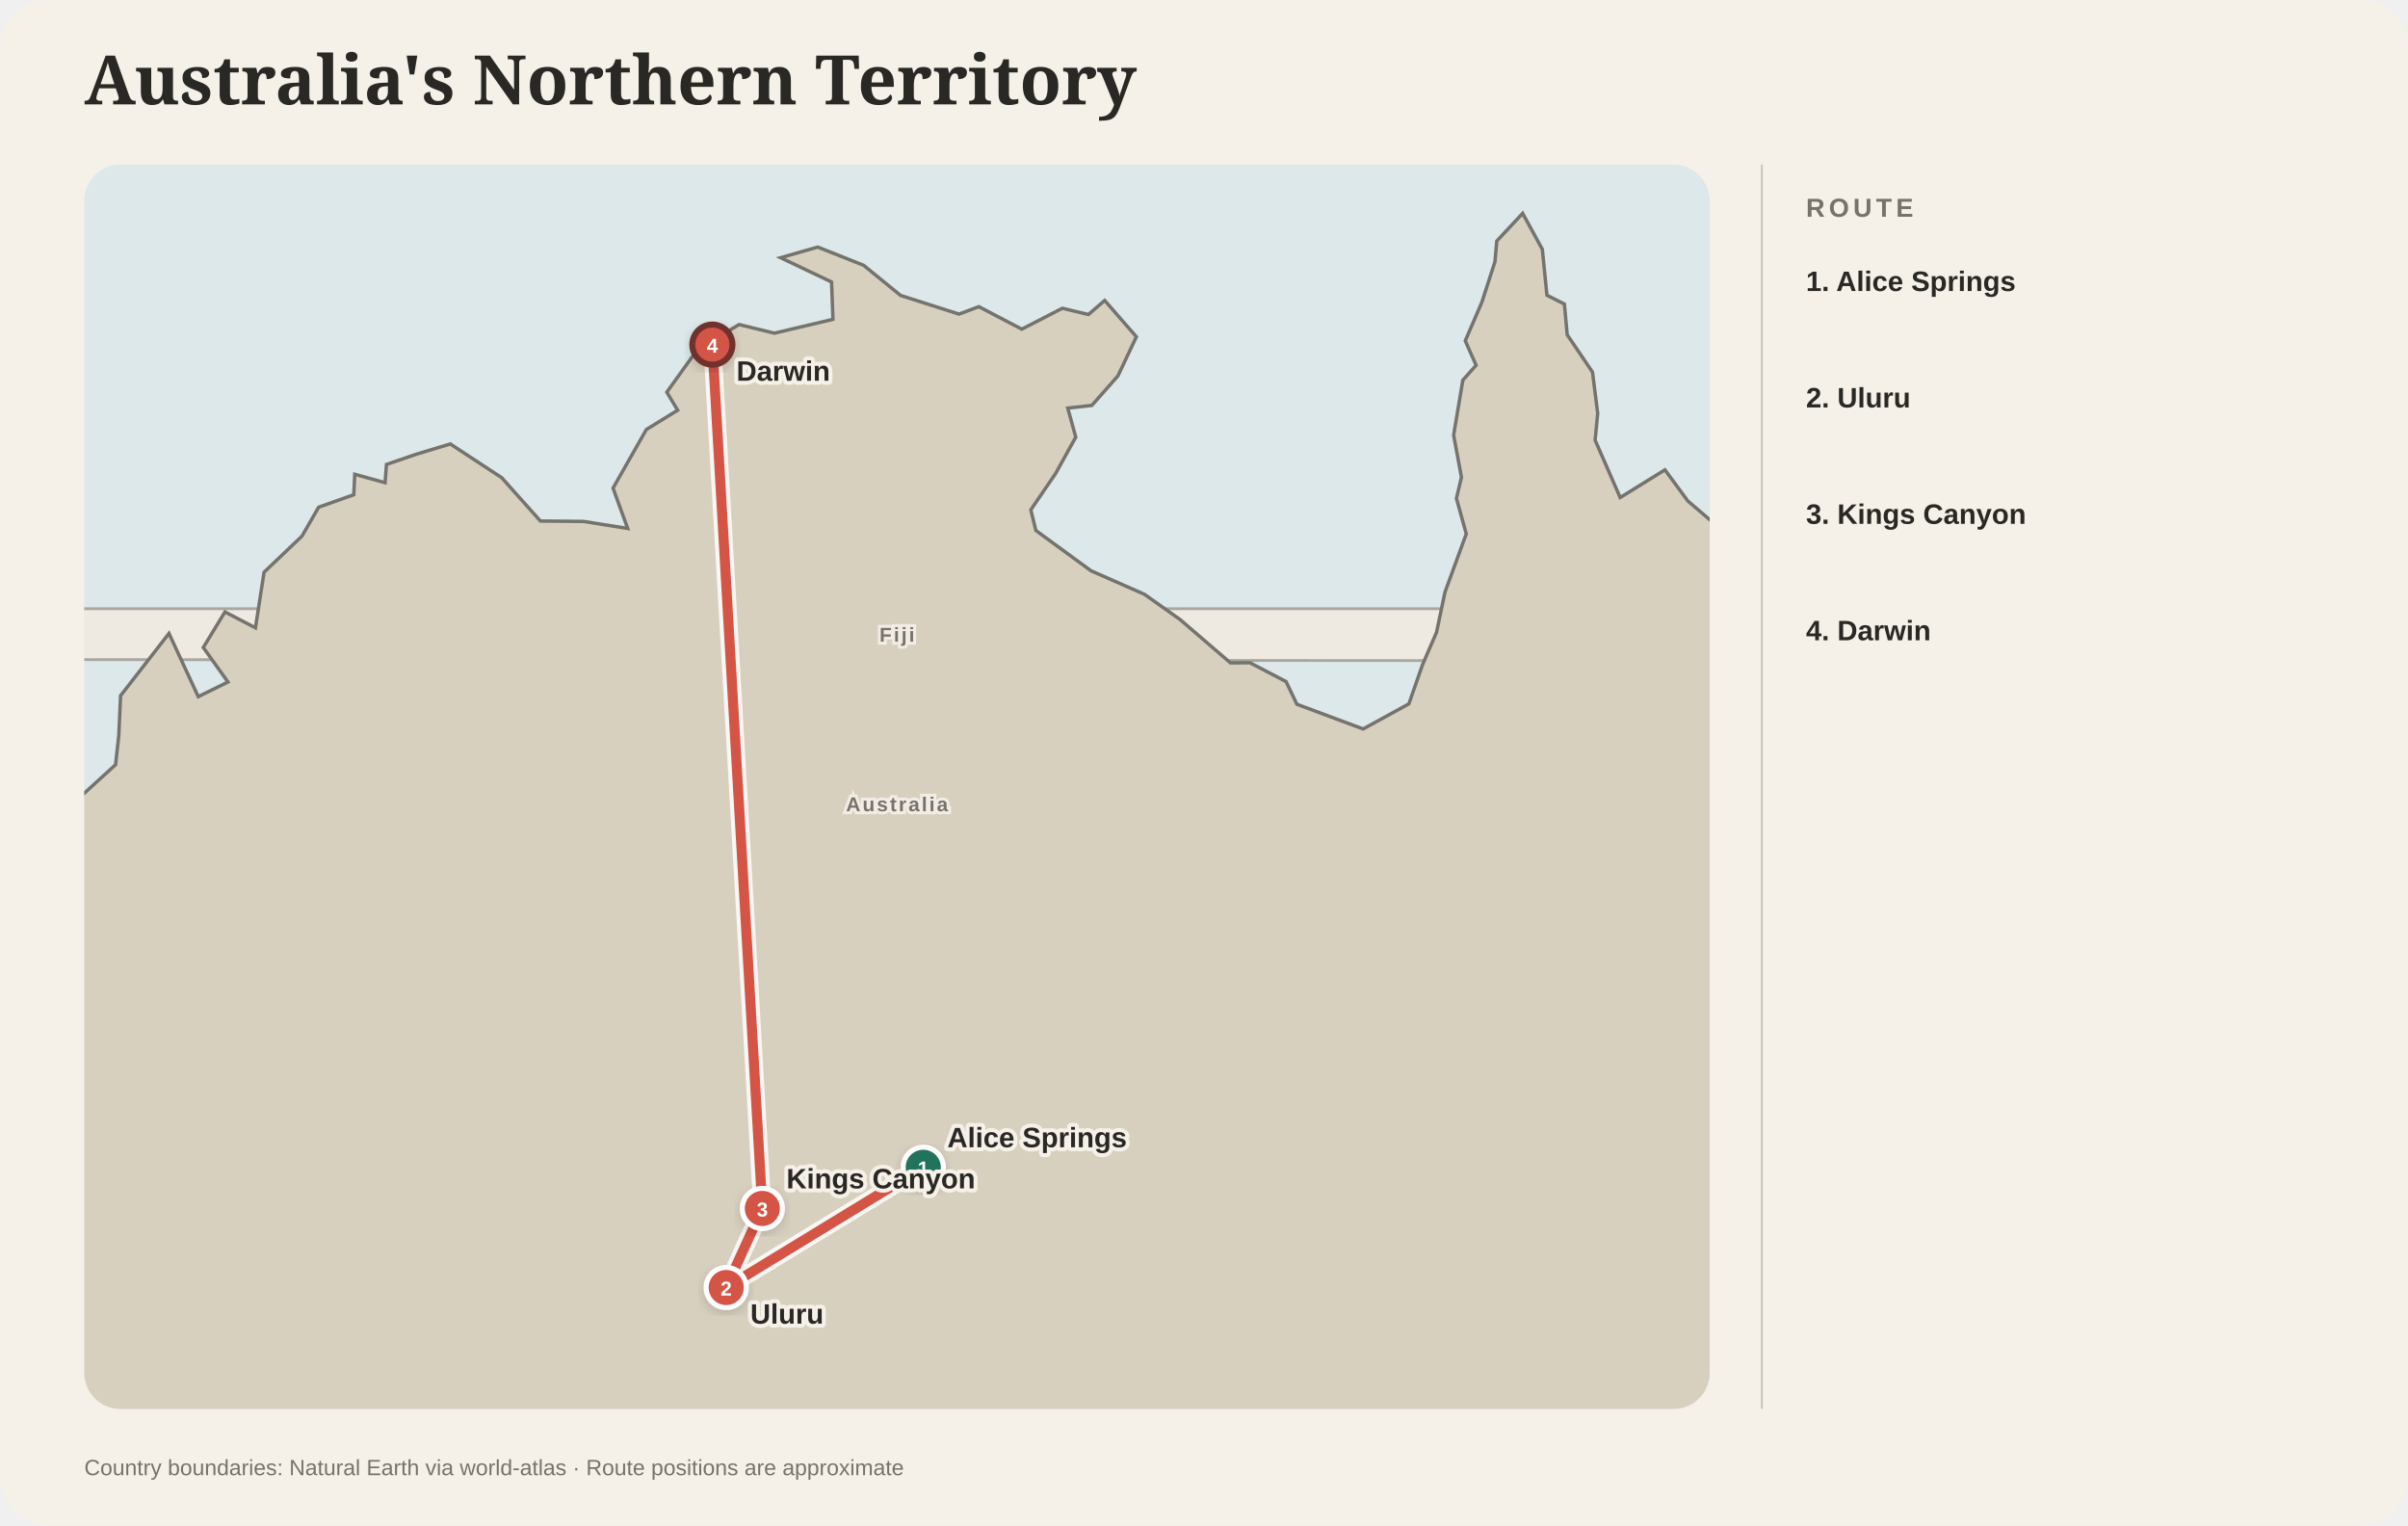
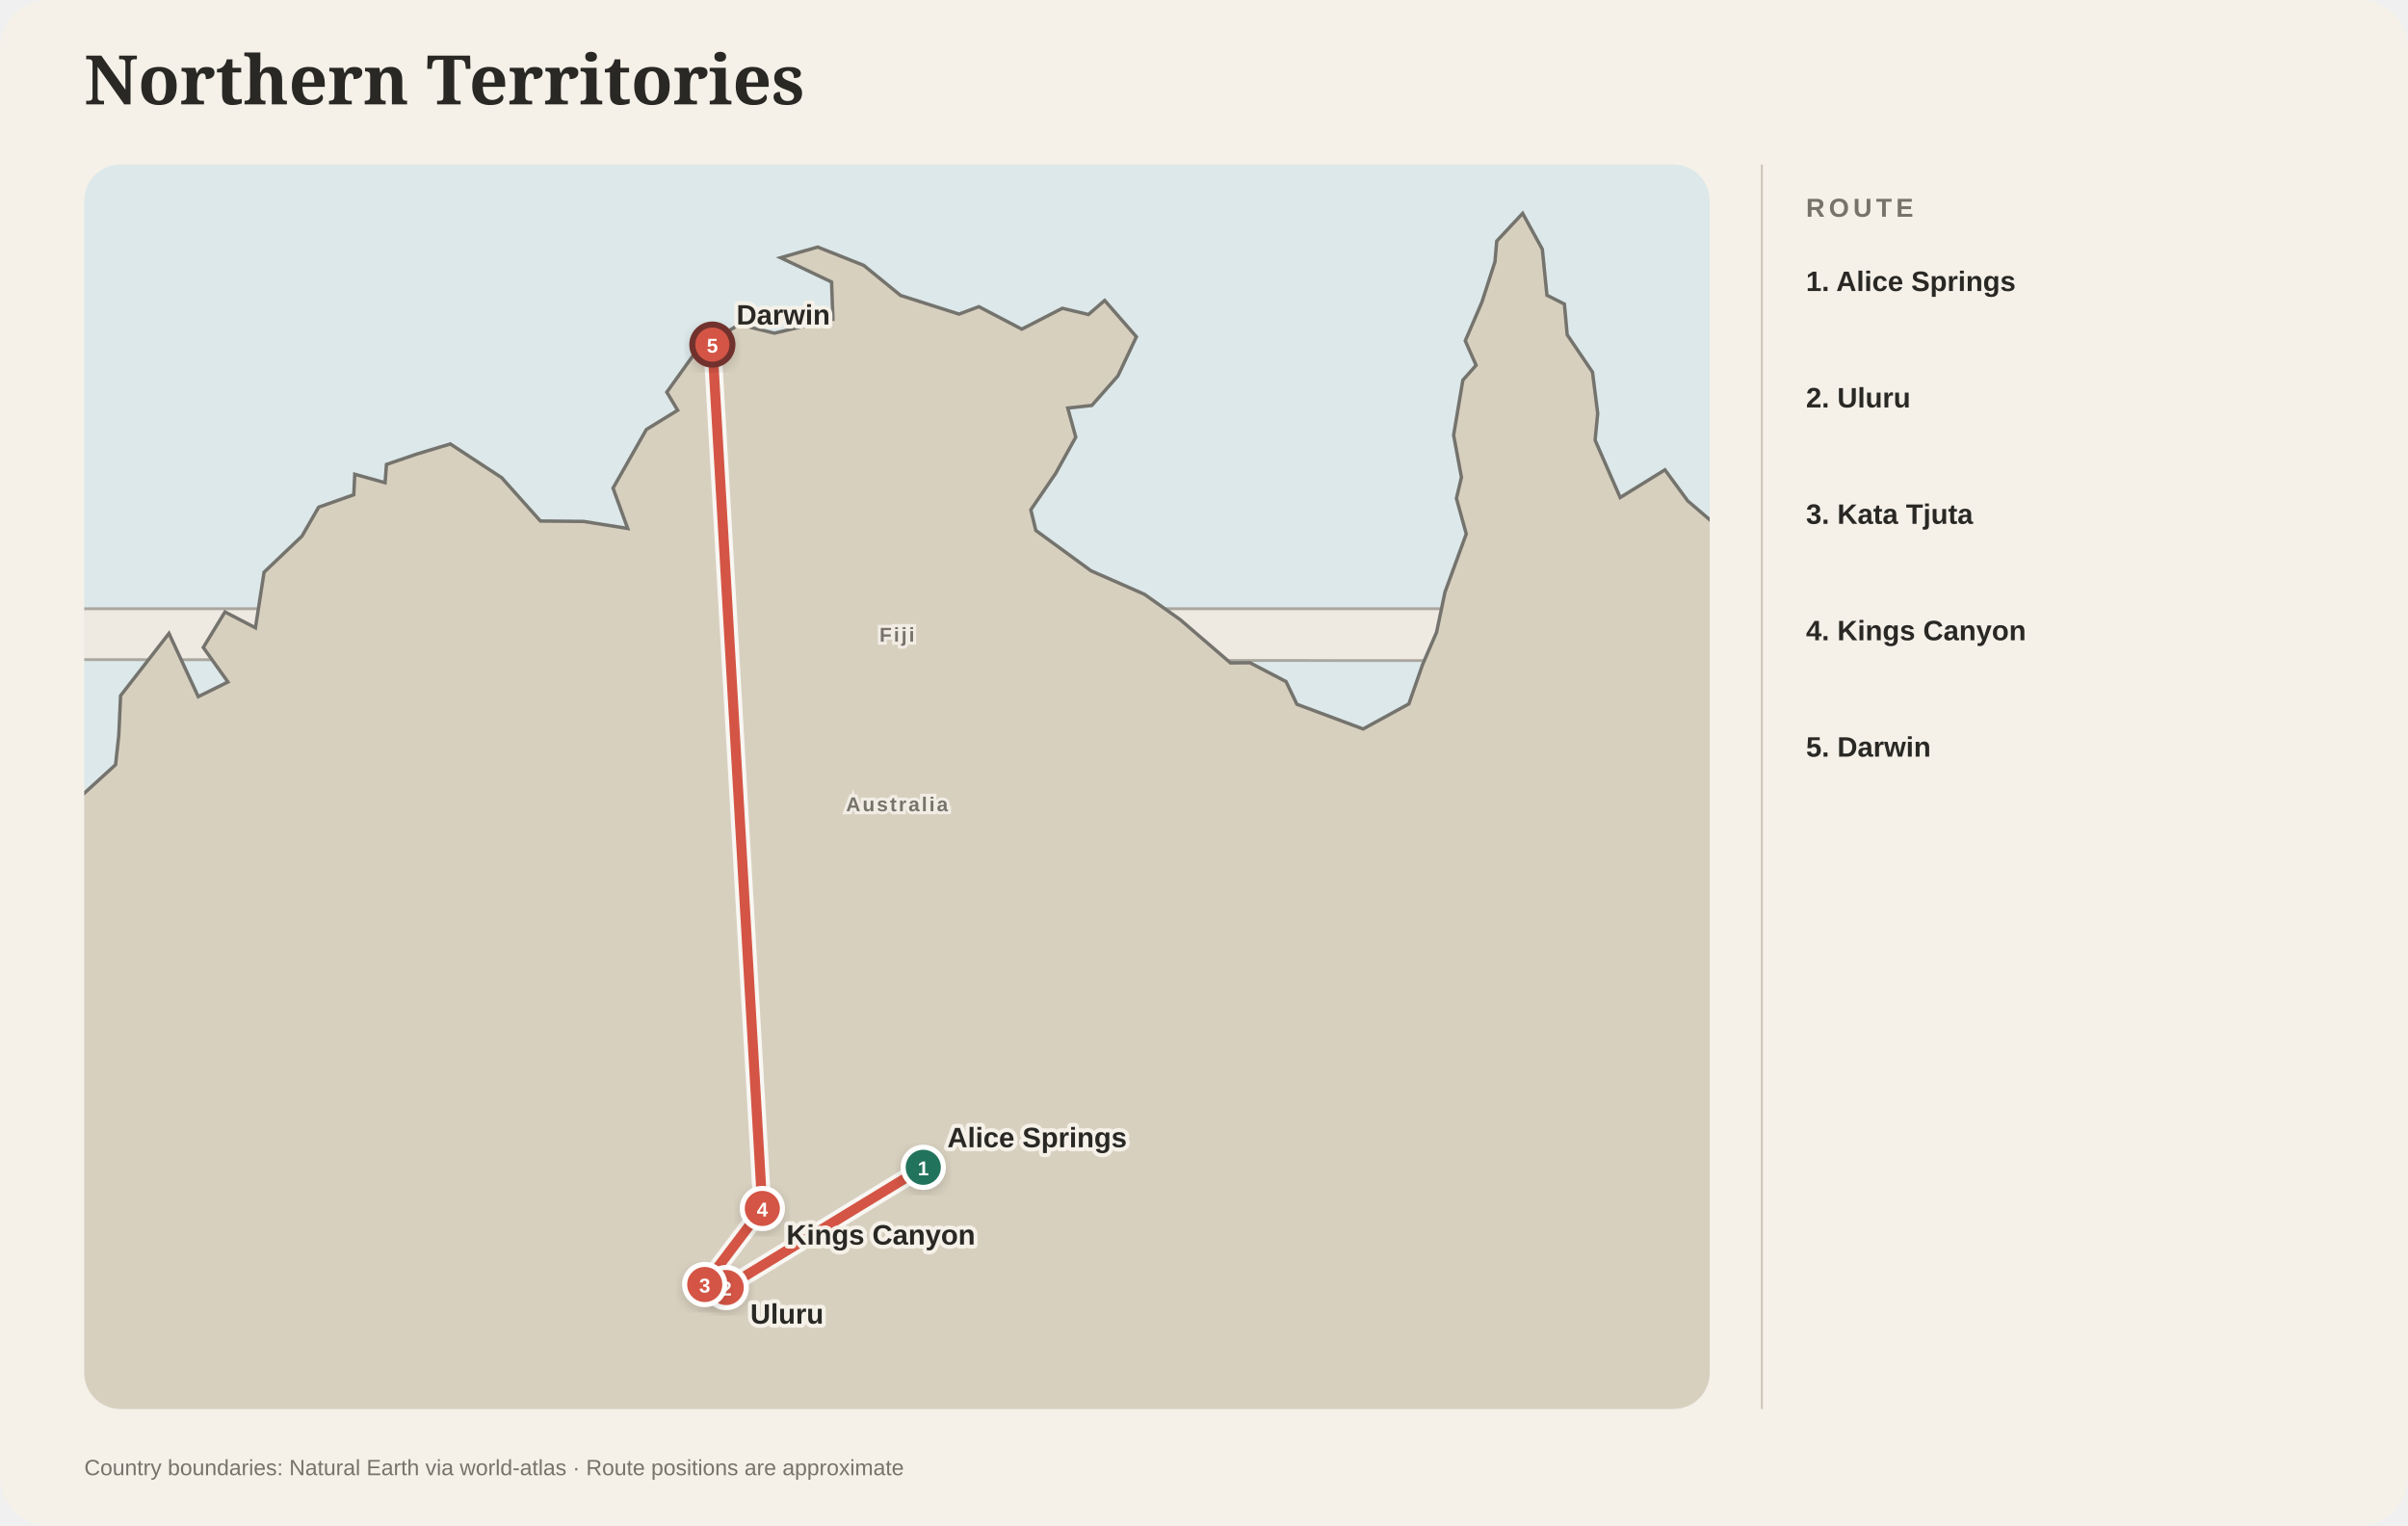
<svg xmlns="http://www.w3.org/2000/svg" viewBox="0 0 1200 760" role="img" aria-labelledby="title desc">
  <defs>
    <filter id="shadow" x="-20%" y="-20%" width="140%" height="140%">
      <feDropShadow dx="0" dy="2" stdDeviation="3" flood-opacity="0.16" />
    </filter>
    <clipPath id="map-clip">
      <rect x="42" y="82" width="810" height="620" rx="18" />
    </clipPath>
  </defs>
  <style>
    .background{fill:#f5f1e9}.map-frame{fill:#dce8ea}.country{stroke:#8b8a82;stroke-width:1.4;vector-effect:non-scaling-stroke}.context-country{fill:#eeeae1;stroke:#aaa79f}.route-country{fill:#d8d0bf;stroke:#74736d;stroke-width:1.7}.country-label{font:700 10px Arial,sans-serif;fill:#77736b;letter-spacing:1px;text-anchor:middle;paint-order:stroke;stroke:#f1ede5;stroke-width:3px}.route-halo{fill:none;stroke:#fff;stroke-width:9;stroke-linecap:round;stroke-linejoin:round;opacity:.82}.route{fill:none;stroke:#d45545;stroke-width:5;stroke-linecap:round;stroke-linejoin:round}.stop circle{fill:#d45545;stroke:#fff;stroke-width:2.5;filter:url(#shadow);transition:stroke-width .15s ease}.stop.start circle{fill:#24735c}.stop.end circle{stroke:#71312d;stroke-width:3}.stop text{font:700 10px Arial,sans-serif;fill:#fff;text-anchor:middle}.place-label{font:600 14px Arial,sans-serif;fill:#292824;paint-order:stroke;stroke:#f5f1e9;stroke-width:4;stroke-linejoin:round}.title{font:700 34px Georgia,serif;fill:#292824}.route-title{font:700 13px Arial,sans-serif;fill:#77736b;letter-spacing:2px}.summary-number{font:700 13px Arial,sans-serif;fill:#d45545}.summary-text{font:600 14px Arial,sans-serif;fill:#292824}.attribution{font:11px Arial,sans-serif;fill:#77736b}.divider{stroke:#cbc5b9;stroke-width:1}.stop-link{cursor:pointer;outline:none}.summary-text,.place-label{transition:fill .15s ease}.summary-stop:hover .summary-text,.summary-stop:focus-visible .summary-text,.summary-stop.is-linked-hover .summary-text,.place-label:hover,.place-label:focus-visible,.place-label.is-linked-hover{fill:#a83d35;text-decoration:underline}.stop:hover circle,.stop:focus-visible circle,.stop.is-linked-hover circle{stroke:#292824;stroke-width:4}.lightbox-map .divider,.lightbox-map .route-title,.lightbox-map .summary-stop{display:none}
  </style>
  <rect class="background" width="1200" height="760" rx="24" />
-   <text class="title" x="42" y="52">Australia's Northern Territory</text>
+   <text class="title" x="42" y="52">Northern Territories</text>
  <rect class="map-frame" x="42" y="82" width="810" height="620" rx="18" />
  <g clip-path="url(#map-clip)">
    <path class="country context-country" d="M1990.4,355.7 L1999.0,349.7 L2010.9,360.2 L2005.2,379.3 L1983.8,384.3 L1964.7,379.7 L1961.4,363.7 L1974.7,351.2 L1990.4,355.7 Z M-10395.7,303.3 L-10388.6,301.6 L-10392.8,319.1 L-10395.7,321.1 L2033.2,330.1 L2011.2,337.7 L2006.7,324.1 L2024.0,316.7 L2035.0,314.6 L2055.2,303.3 L-10395.7,303.3 Z" />
    <path class="country route-country" d="M937.8,1205.6 L958.4,1208.0 L960.9,1251.4 L949.1,1263.9 L945.5,1293.3 L933.4,1283.3 L909.4,1308.7 L902.3,1306.7 L881.0,1305.6 L859.7,1274.4 L855.0,1250.3 L835.0,1218.5 L835.9,1201.8 L858.4,1205.0 L891.9,1217.6 L910.7,1212.6 L937.8,1205.6 Z M192.7,892.2 L156.1,910.9 L126.1,919.4 L119.5,938.5 L106.7,953.3 L77.3,954.2 L55.6,957.4 L25.0,950.8 L0.2,954.7 L-23.6,956.4 L-44.1,975.9 L-54.2,974.3 L-71.6,984.6 L-88.2,996.1 L-113.5,994.7 L-136.6,994.7 L-173.4,971.4 L-191.9,964.4 L-191.2,943.6 L-174.0,938.6 L-168.1,930.3 L-169.4,917.2 L-165.2,891.8 L-169.0,870.2 L-187.3,833.3 L-192.9,812.5 L-191.4,791.8 L-205.2,768.0 L-206.1,757.3 L-221.4,742.8 L-225.8,714.2 L-245.5,685.4 L-250.3,669.8 L-235.1,685.5 L-246.7,651.7 L-229.6,662.3 L-219.3,676.4 L-219.9,657.7 L-237.1,629.0 L-240.4,617.5 L-248.4,606.6 L-244.6,585.5 L-237.6,576.5 L-232.9,558.3 L-236.5,537.0 L-222.3,510.7 L-219.7,538.5 L-205.0,513.4 L-177.0,501.2 L-160.0,485.7 L-133.7,472.3 L-118.0,469.4 L-108.4,473.9 L-81.1,460.4 L-60.2,456.3 L-55.0,448.3 L-45.7,445.0 L-26.7,445.9 L9.7,435.2 L28.5,419.0 L37.3,399.5 L57.6,381.0 L59.2,366.4 L60.1,346.6 L84.2,315.6 L98.8,347.1 L113.6,339.8 L101.3,322.6 L112.1,304.9 L127.3,312.8 L131.6,285.1 L150.5,267.1 L158.8,252.7 L176.3,246.5 L176.8,236.3 L191.9,240.5 L192.6,231.4 L207.8,226.2 L224.4,221.2 L250.0,238.0 L269.3,259.6 L290.8,259.8 L312.8,263.3 L305.5,243.2 L322.1,214.0 L337.7,204.4 L332.3,195.4 L347.3,174.5 L368.3,161.7 L385.9,166.0 L415.1,159.1 L414.4,140.5 L389.0,128.4 L407.5,123.1 L430.4,132.2 L448.8,147.2 L477.9,156.5 L487.8,152.8 L509.2,164.0 L529.4,153.6 L542.4,156.7 L550.5,149.7 L566.3,167.8 L557.1,187.3 L544.1,202.0 L532.1,203.3 L536.1,217.8 L526.0,236.0 L513.7,254.0 L516.2,264.3 L543.7,284.4 L570.3,296.1 L588.1,308.7 L613.2,330.3 L622.9,330.2 L640.9,339.6 L646.3,350.9 L679.3,363.2 L702.1,350.7 L708.9,331.2 L715.9,315.0 L720.1,295.0 L730.7,266.0 L725.8,248.3 L728.3,237.8 L724.4,216.8 L729.0,189.4 L735.6,182.0 L730.2,169.8 L738.5,150.5 L745.0,130.4 L745.9,120.1 L758.8,106.3 L768.6,124.2 L770.9,147.1 L779.6,151.5 L781.0,166.8 L793.6,185.4 L796.2,206.0 L794.9,219.3 L807.4,247.9 L829.7,234.1 L841.1,249.6 L857.7,263.8 L854.1,280.0 L861.6,311.2 L866.8,329.4 L875.5,333.9 L884.8,365.1 L881.5,384.0 L892.7,408.7 L930.2,427.8 L954.7,445.1 L977.9,461.0 L973.2,469.8 L993.0,492.7 L1006.5,532.2 L1020.3,524.1 L1034.4,539.9 L1042.8,534.3 L1048.8,573.0 L1073.4,595.4 L1089.4,609.3 L1116.4,638.8 L1126.1,668.1 L1127.0,688.9 L1124.7,711.5 L1141.1,742.5 L1139.1,774.7 L1133.1,791.7 L1123.8,824.2 L1124.5,845.1 L1117.7,871.2 L1102.4,904.4 L1076.8,922.3 L1064.1,950.6 L1052.6,968.6 L1042.4,1000.1 L1029.0,1018.3 L1020.3,1045.5 L1015.8,1070.7 L1017.6,1082.2 L997.8,1094.9 L959.1,1096.2 L927.1,1111.2 L911.2,1125.3 L890.3,1141.0 L861.7,1124.8 L840.5,1118.4 L845.9,1099.4 L826.9,1106.3 L796.7,1132.7 L766.8,1122.8 L747.1,1117.0 L727.3,1114.4 L693.8,1103.9 L671.6,1081.4 L665.1,1053.7 L657.1,1035.3 L640.1,1020.5 L606.8,1016.1 L618.1,998.4 L609.8,971.4 L592.9,996.5 L562.1,1003.3 L580.3,983.1 L585.5,962.0 L598.8,944.2 L596.1,917.2 L568.0,948.3 L546.3,960.7 L533.1,989.7 L506.1,974.7 L507.2,955.4 L485.5,928.9 L467.2,915.3 L473.7,906.8 L429.4,884.7 L405.1,883.7 L371.9,866.0 L309.9,869.4 L265.2,882.5 L225.7,894.6 L192.7,892.2 Z" />
    <text class="country-label" x="447.0" y="319.7">Fiji</text>
    <text class="country-label" x="447.0" y="404.2">Australia</text>
-     <path class="route-halo" d="M460.1,581.6 L361.9,641.5 L379.9,602.1 L355.0,171.7" />
-     <path class="route" d="M460.1,581.6 L361.9,641.5 L379.9,602.1 L355.0,171.7" />
+     <path class="route-halo" d="M460.1,581.6 L361.9,641.5 L351.2,640.0 L379.9,602.1 L355.0,171.7" />
+     <path class="route" d="M460.1,581.6 L361.9,641.5 L351.2,640.0 L379.9,602.1 L355.0,171.7" />
    <g class="stop stop-link start" data-section="0" data-stop-name="Alice Springs" transform="translate(460.1 581.6)">
      <circle r="10" />
      <text x="0" y="4">1</text>
    </g>
    <g class="stop stop-link" data-section="1" data-stop-name="Uluru" transform="translate(361.9 641.5)">
      <circle r="10" />
      <text x="0" y="4">2</text>
    </g>
-     <g class="stop stop-link" data-section="3" data-stop-name="Kings Canyon" transform="translate(379.9 602.1)">
+     <g class="stop stop-link" data-section="1" data-stop-name="Kata Tjuta" transform="translate(351.2 640.0)">
      <circle r="10" />
      <text x="0" y="4">3</text>
    </g>
-     <g class="stop stop-link end" data-section="4" data-stop-name="Darwin" transform="translate(355.0 171.7)">
+     <g class="stop stop-link" data-section="3" data-stop-name="Kings Canyon" transform="translate(379.9 602.1)">
      <circle r="10" />
      <text x="0" y="4">4</text>
    </g>
+     <g class="stop stop-link end" data-section="4" data-stop-name="Darwin" transform="translate(355.0 171.7)">
+       <circle r="10" />
+       <text x="0" y="4">5</text>
+     </g>
    <text class="place-label stop-link" data-section="0" data-stop-name="Alice Springs" x="472.1" y="571.6" text-anchor="start">Alice Springs</text>
    <text class="place-label stop-link" data-section="1" data-stop-name="Uluru" x="373.9" y="659.5" text-anchor="start">Uluru</text>
-     <text class="place-label stop-link" data-section="3" data-stop-name="Kings Canyon" x="391.9" y="592.1" text-anchor="start">Kings Canyon</text>
-     <text class="place-label stop-link" data-section="4" data-stop-name="Darwin" x="367.0" y="189.7" text-anchor="start">Darwin</text>
+     <text class="place-label stop-link" data-section="3" data-stop-name="Kings Canyon" x="391.9" y="620.1" text-anchor="start">Kings Canyon</text>
+     <text class="place-label stop-link" data-section="4" data-stop-name="Darwin" x="367.0" y="161.7" text-anchor="start">Darwin</text>
  </g>
  <line class="divider" x1="878" y1="82" x2="878" y2="702" />
  <text class="route-title" x="900" y="108">ROUTE</text>
  <g class="summary-stop stop-link" data-section="0" data-stop-name="1. Alice Springs" transform="translate(900 145.0)">
    <text class="summary-text" x="0" y="0">
      <tspan x="0" dy="0">1. Alice Springs</tspan>
    </text>
  </g>
  <g class="summary-stop stop-link" data-section="1" data-stop-name="2. Uluru" transform="translate(900 203.0)">
    <text class="summary-text" x="0" y="0">
      <tspan x="0" dy="0">2. Uluru</tspan>
    </text>
  </g>
-   <g class="summary-stop stop-link" data-section="3" data-stop-name="3. Kings Canyon" transform="translate(900 261.0)">
+   <g class="summary-stop stop-link" data-section="1" data-stop-name="3. Kata Tjuta" transform="translate(900 261.0)">
    <text class="summary-text" x="0" y="0">
-       <tspan x="0" dy="0">3. Kings Canyon</tspan>
+       <tspan x="0" dy="0">3. Kata Tjuta</tspan>
    </text>
  </g>
-   <g class="summary-stop stop-link" data-section="4" data-stop-name="4. Darwin" transform="translate(900 319.0)">
+   <g class="summary-stop stop-link" data-section="3" data-stop-name="4. Kings Canyon" transform="translate(900 319.0)">
    <text class="summary-text" x="0" y="0">
-       <tspan x="0" dy="0">4. Darwin</tspan>
+       <tspan x="0" dy="0">4. Kings Canyon</tspan>
+     </text>
+   </g>
+   <g class="summary-stop stop-link" data-section="4" data-stop-name="5. Darwin" transform="translate(900 377.0)">
+     <text class="summary-text" x="0" y="0">
+       <tspan x="0" dy="0">5. Darwin</tspan>
    </text>
  </g>
  <text class="attribution" x="42" y="735">Country boundaries: Natural Earth via world-atlas · Route positions are approximate</text>
</svg>
